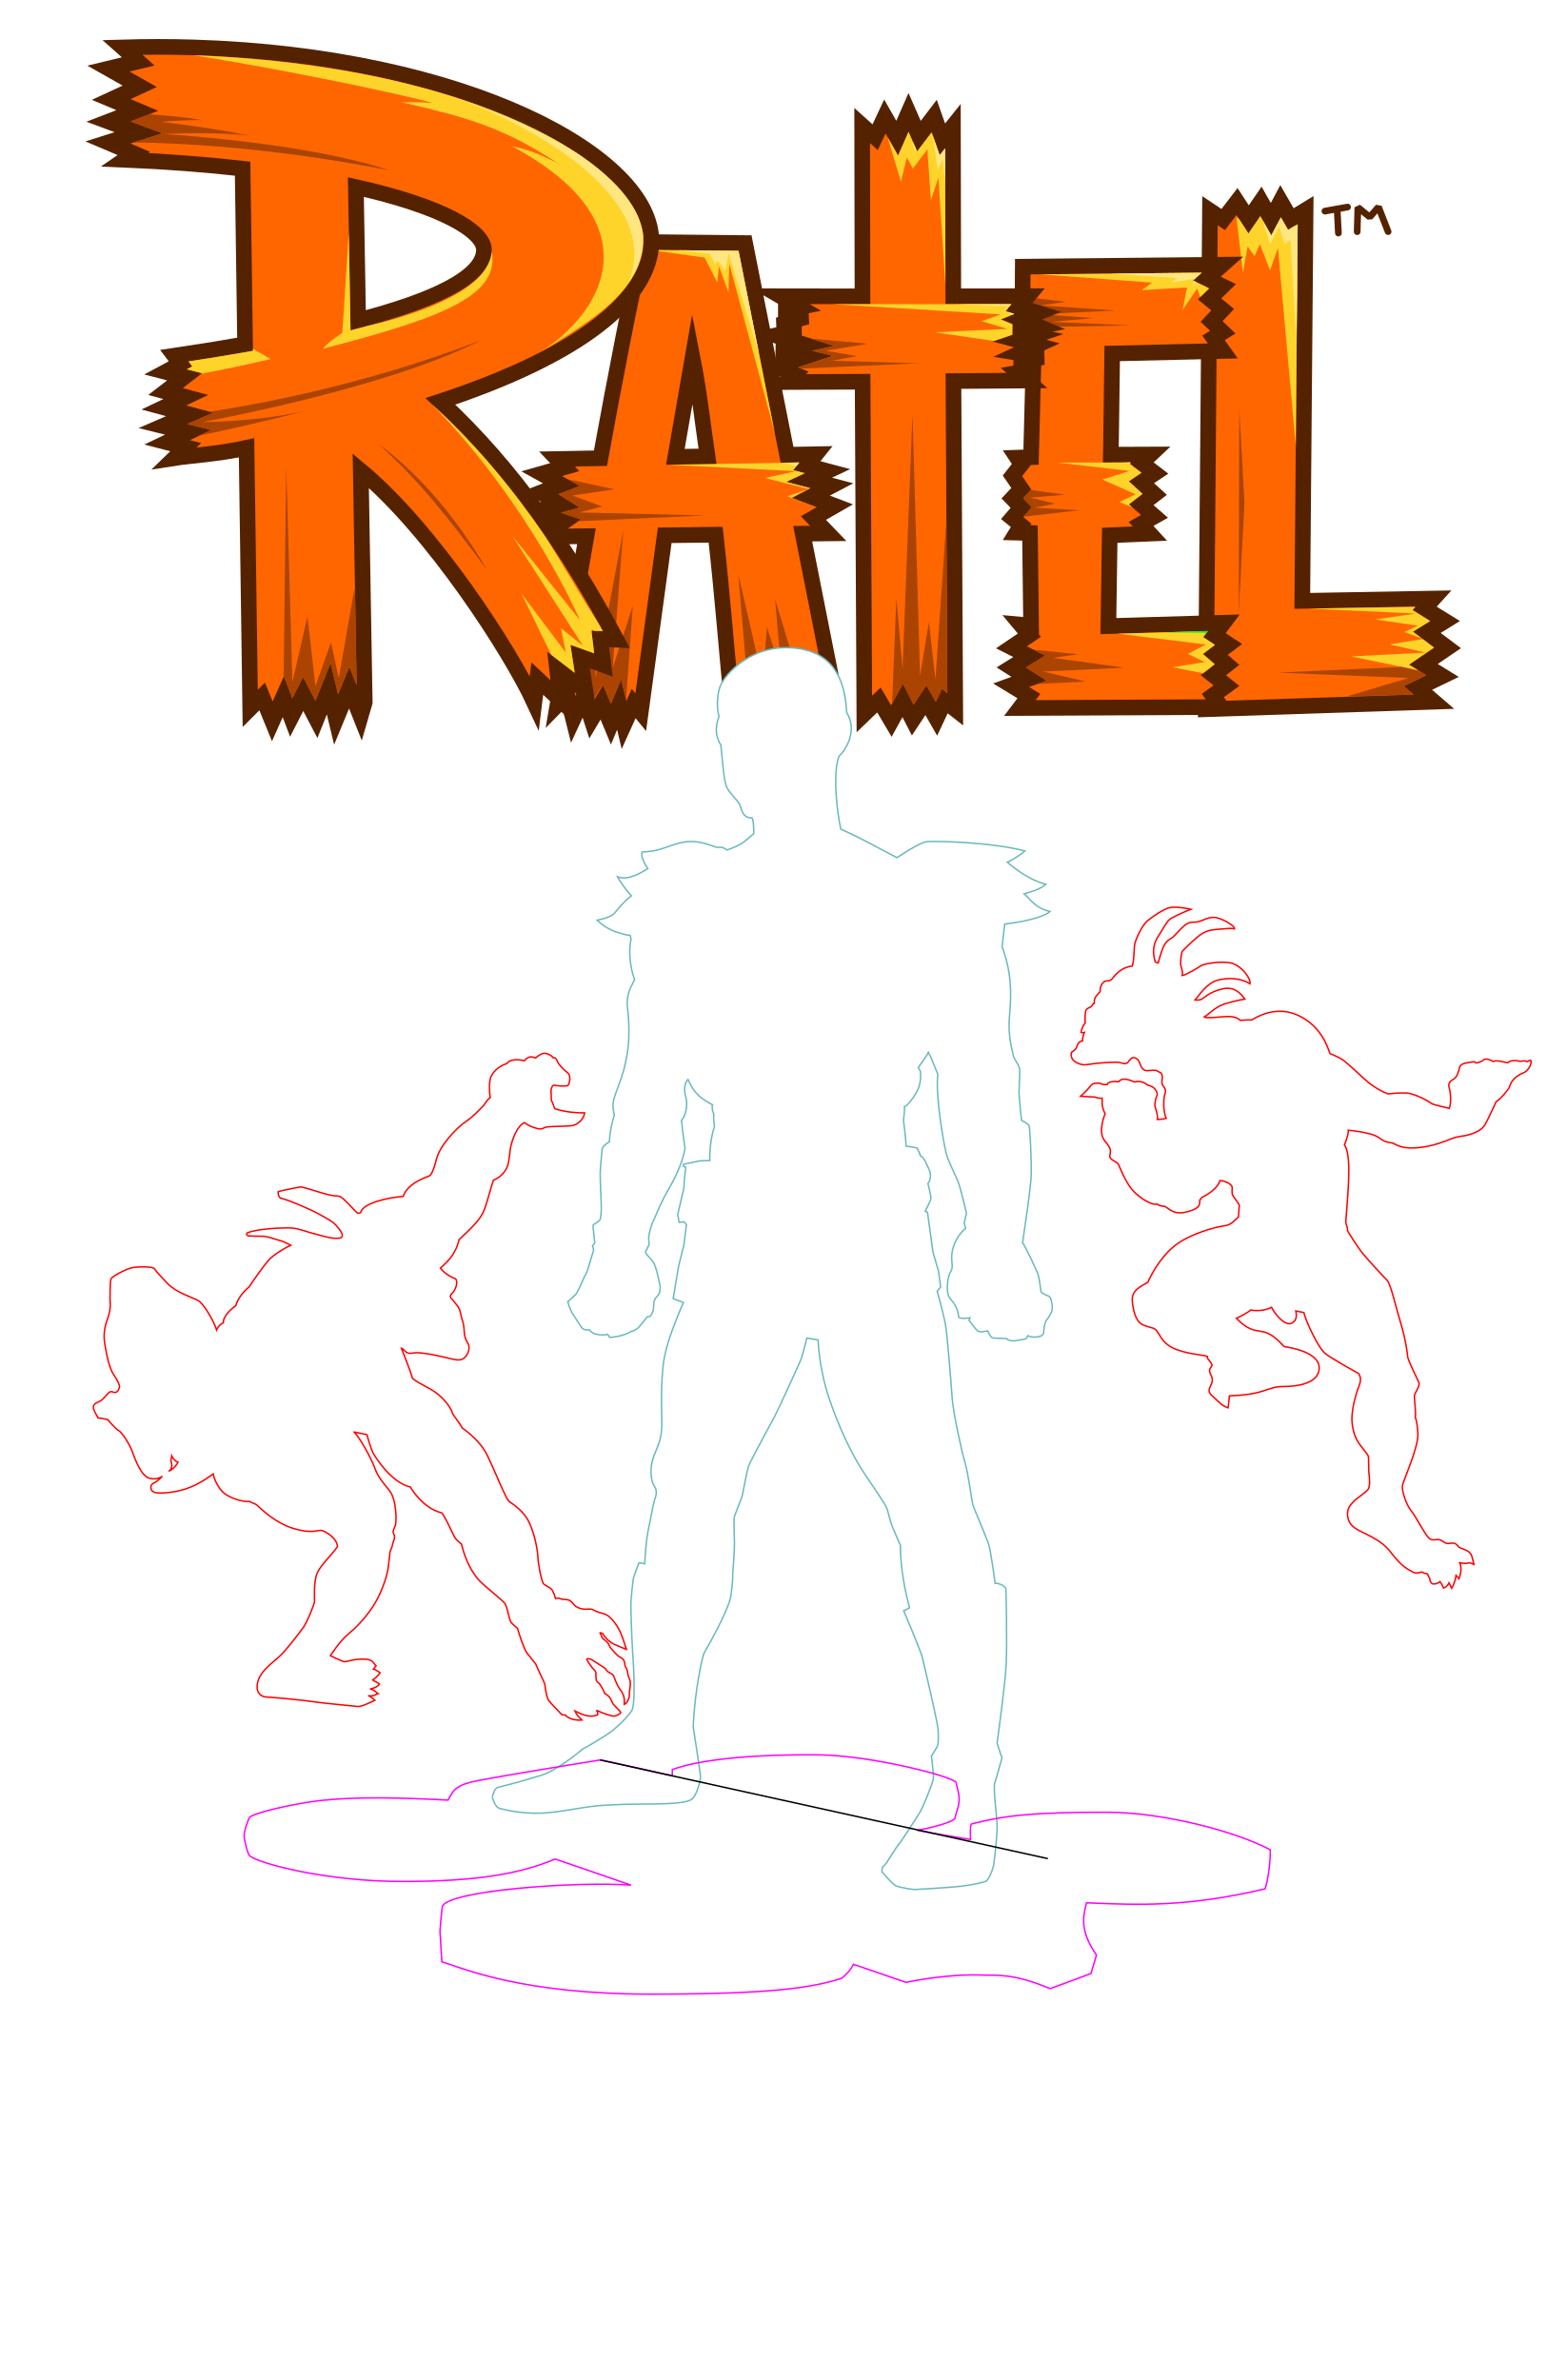
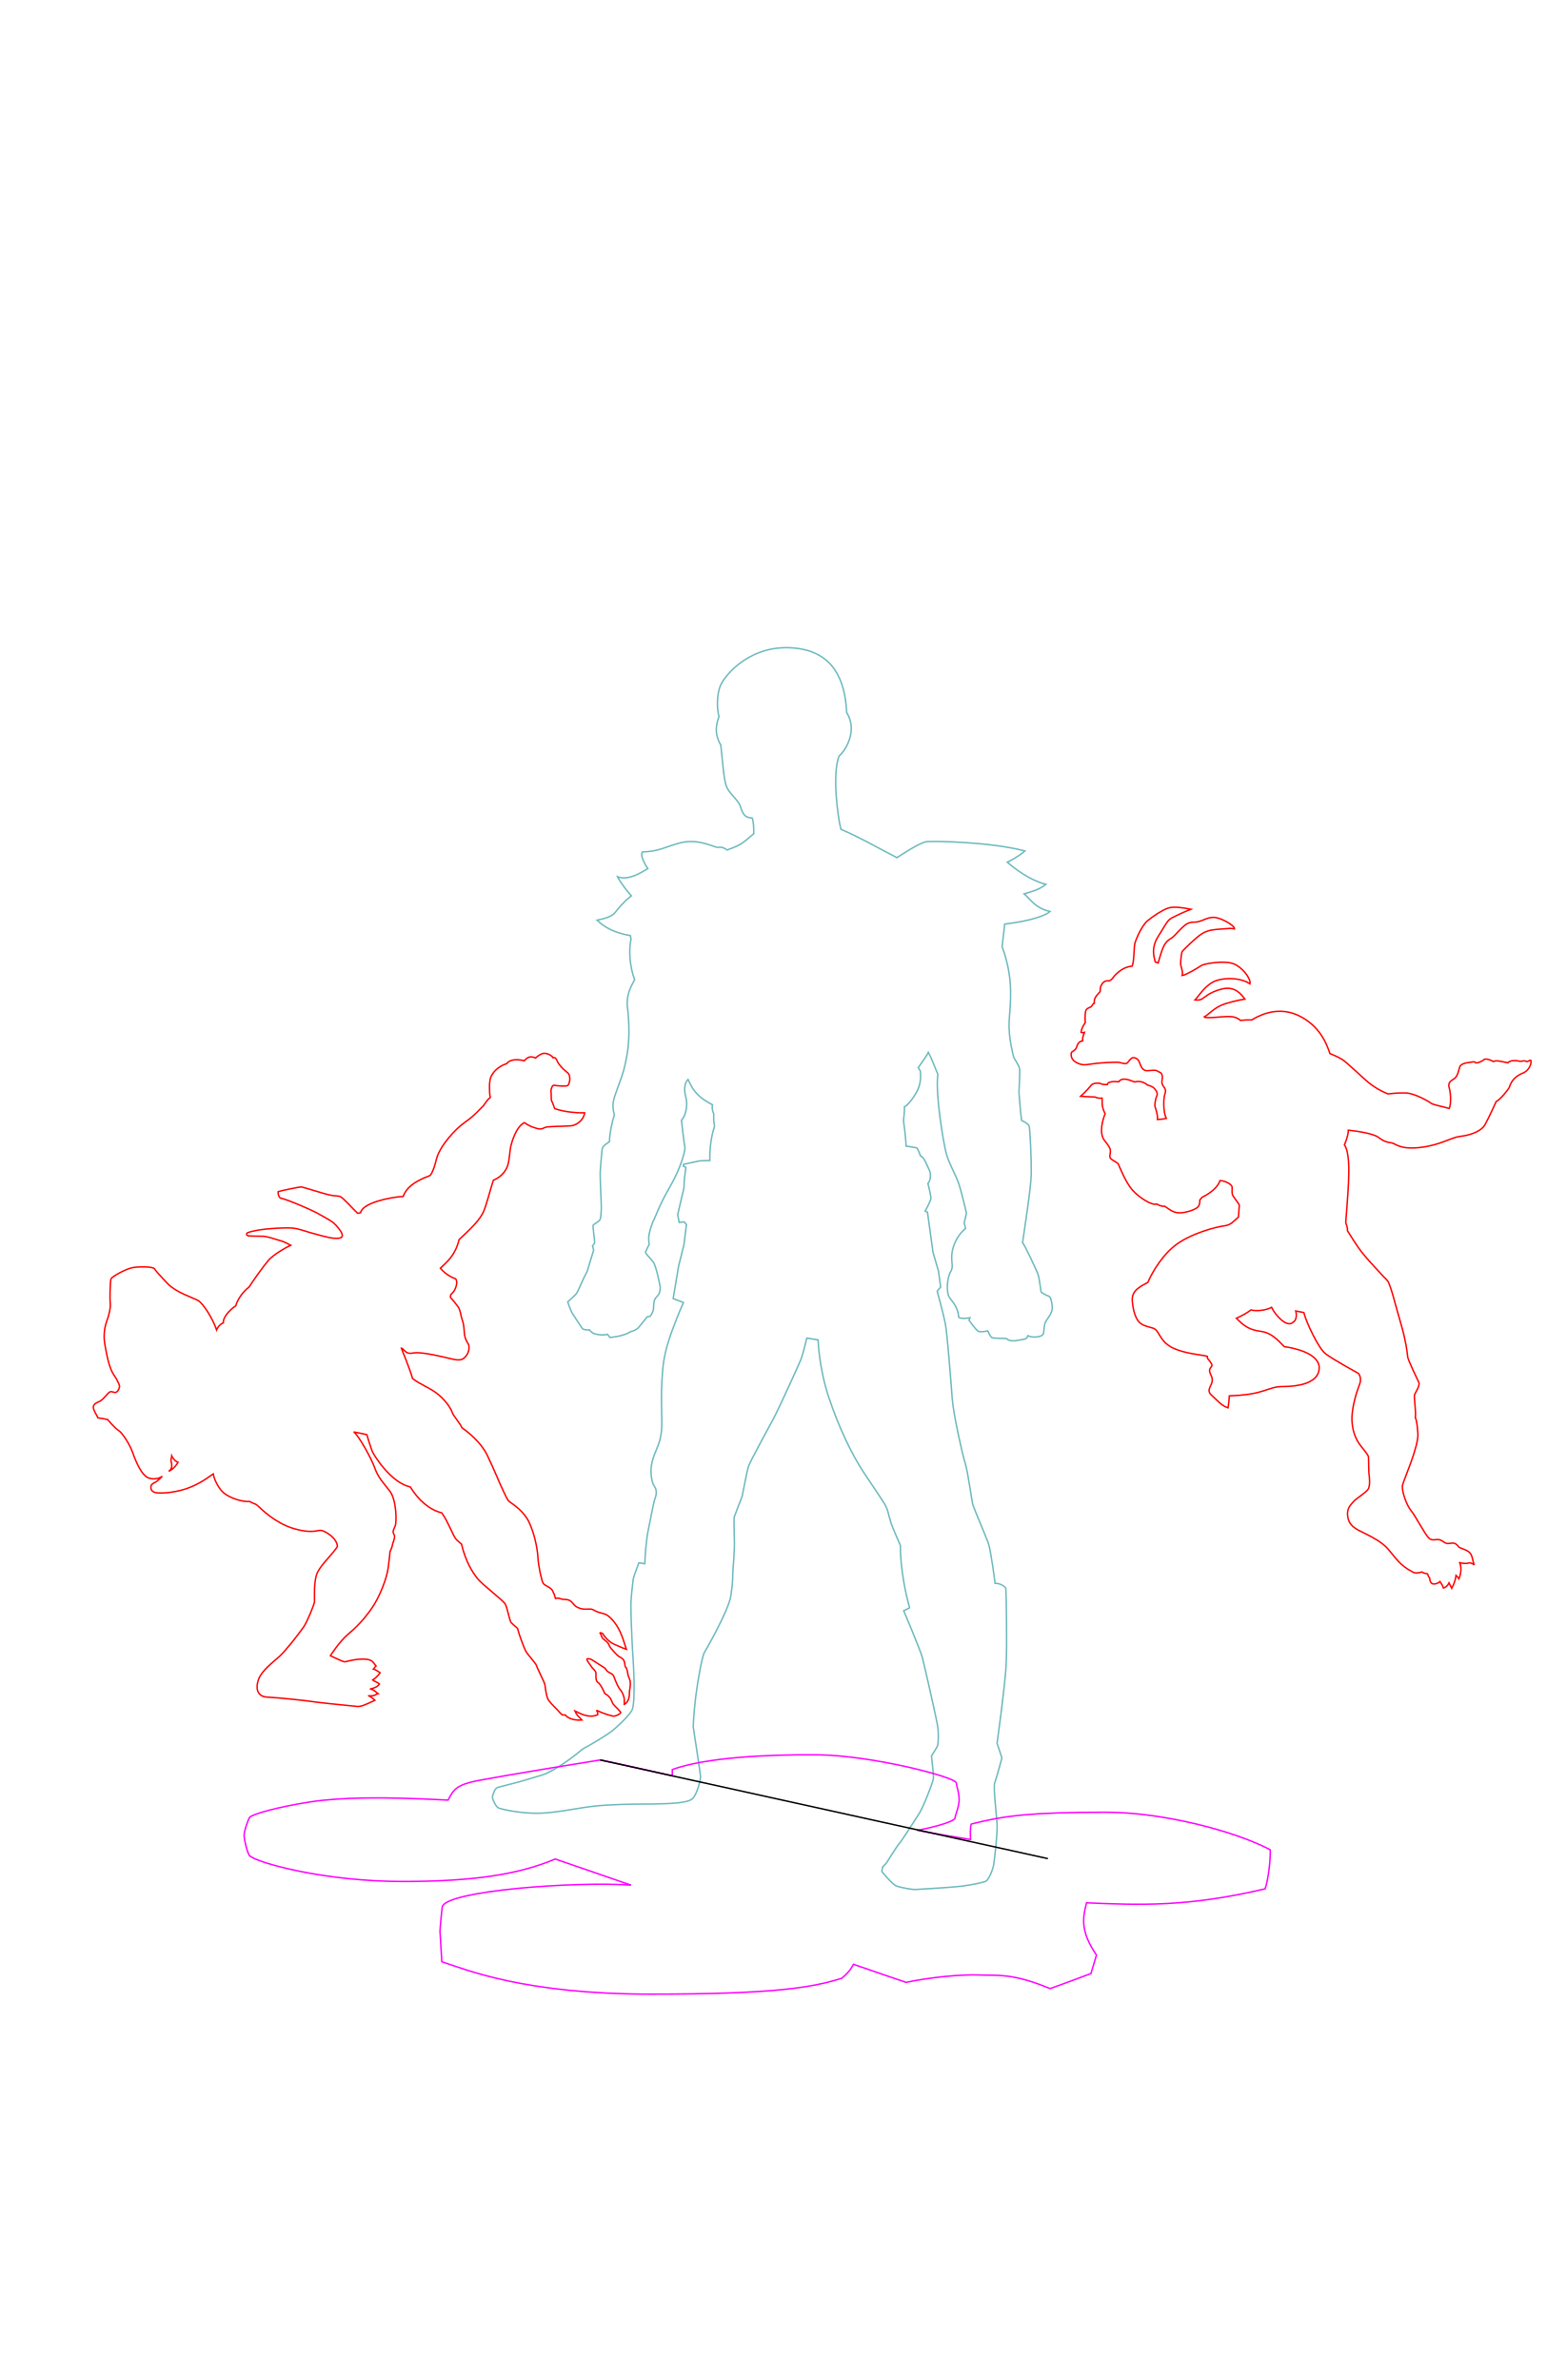
<svg xmlns="http://www.w3.org/2000/svg" width="1049.6" height="1615.36">
-   <defs>
-     <clipPath id="a" clipPathUnits="userSpaceOnUse">
-       <path d="M343.122 357.578c-1.465-6.023-3.906-24.743-.814-32.72 1.791-1.302 8.954-10.58 3.419-19.533-.57-10.337-3.281-26.098-21.813-28.65-20.66-2.845-32.72 11.883-34.673 16.604-1.953 4.72-1.465 11.394-.65 13.836-1.954 5.21-1.466 8.953.813 12.86.814 7.162 1.302 16.604 2.93 19.371 1.628 2.767 4.558 5.21 5.535 7.325.977 2.116 1.14 5.86 5.534 5.86.795 1.79.738 5.589.738 6.912l-305.466-2.516-5.86-362.029 636.153 3.907 10.418 336.634Z" style="fill:none;stroke:#f60;stroke-width:.659px;stroke-linecap:butt;stroke-linejoin:miter;stroke-opacity:1" />
-     </clipPath>
-   </defs>
-   <g clip-path="url(#a)" transform="translate(50.392 20.572) scale(1.51642)">
-     <path d="m559.794 80.928 10.118-1.816m-4.646 1.13.547 10.502m8.407-.606.302-10.898 5.333 4.343 3.9-4.505 4.308 11.026" style="fill:none;stroke:#520;stroke-width:3;stroke-linecap:round;stroke-linejoin:bevel;stroke-miterlimit:4;stroke-dasharray:none;stroke-opacity:1" />
-     <path d="m508.33 80.736 5.937 3.958 6.168-8.05 5.194 7.977 5.515-8.047 4.524 7.981 4.266-8.038 4.598 7.981 6.6-4.04-1.48 174.924 58.721-1.04-3.981 4.39 9.163 5.666-8.181 5.051 9.283 6.962-10.815 7.361 8.574 5.27-11.017 5.32 7.142 6.136-102.058 3.373z" style="fill:#f60;fill-opacity:1;stroke:#520;stroke-width:7;stroke-linecap:butt;stroke-linejoin:miter;stroke-miterlimit:4;stroke-dasharray:none;stroke-opacity:1" />
-     <path d="m530.863 83.175-5.31 7.746-4.167-6.402-1.188-.73 2.891 24.77 2.113-11.775 3.069 4.295 2.394-5.35 4.553 11.747 3.535-10.002 7.986 88.556.838-99.047-1.607.74-2.676 1.637-3.234-5.613-4.291 8.084zm69.441 174.858-19.32.296-28.422.504 47.896 2.227-18.265 2.636 19.177 2.782-6.1 2.853 7.905 2.846-4.01-3.008 7.73-4.773-7.921-4.899zm3.262 14.435-14.86 2.367 16.147 3.672-33.3 1.728 29.892 6.172-4.043-2.484 11.238-7.65z" style="fill:#ffd42a;fill-opacity:1;stroke:none;stroke-width:1px;stroke-linecap:butt;stroke-linejoin:miter;stroke-opacity:1" />
-     <path d="m594.081 284.948-55.377 2.535 58.405 2.405-27.414 8.232 18.064-.437 11.686-.387-4.38-3.762 10.067-4.86-3.213-1.976zm-72.647-115.75-.222 91.74 2.551-49.652z" style="fill:#a40;fill-opacity:1;stroke:none;stroke-width:1px;stroke-linecap:butt;stroke-linejoin:miter;stroke-opacity:1" />
-     <path d="m540.06 83.747-4.291 8.084-3.79-6.686 3.169 10.657 4.191-7.946 2.37 7.723 2.683-1.879 2.666 45.303.226-17.424.293-34.596-1.607.74-2.676 1.637z" style="fill:#ffe680;fill-opacity:1;stroke:none;stroke-width:1px;stroke-linecap:butt;stroke-linejoin:miter;stroke-opacity:1" />
-     <path d="m514.1 143.513-4.19-5.852 4.15-2.557-5.02-4.779 4.971-5.279-5.863-4.83 5.812-5.654-7.016-3.44 6.97-6.206-89.373.871-.03 4.611-.028 4.188-.029 4.406-.04 6.297-.03 4.603-.029 4.196-.025 3.795-.04 6.061 5.161-.047-1.206 47.178-6.265.202 1.98 2.993-4.033 5.138 3.96 5.78-4.027 4.3 3.973 4.08-4.03 4.727 3.977 3.25-2.02 3.278 6.002.162.507 41.435-4.718-.422 3.96 4.73-8.043 5.438 7.966 4-8.04 5.021 7.957 5.035-8.023 2.922 7.96 4.85-4.045 5.33 90.2-.428-3.859-5.14 6.126-4.444-5.872-4.665 6.134-4.766-5.246-4.55 5.916-4.45-6.306-4.16 4.156-5.548-51.638 1.5.61-40.665 17.97-.752-3.959-4.314 6.03-3.396-5.95-5.198 6.043-4.654-5.948-5.415 6.037-4.037-5.956-4.565 4.035-3.807-17.805.078.608-45.295z" style="fill:#f60;fill-opacity:1;stroke:#520;stroke-width:7;stroke-linecap:butt;stroke-linejoin:miter;stroke-miterlimit:4;stroke-dasharray:none;stroke-opacity:1" />
-     <path d="m429.637 119.823-1.697 1.404-.023 3.375 1.716 1.06-1.734 1.765-.016 2.488-.004.562 1.618 2.387 43.61-.773-35.784-1.614 18.887-1.636-24.043-1.797 34.021-1.633-33.603-2.26 11.164-1.633z" style="fill:#a40;fill-opacity:1;stroke:none;stroke-width:1px;stroke-linecap:butt;stroke-linejoin:miter;stroke-opacity:1" />
-     <path d="m504.603 108.52-4.317.03-68.012.662 50.164 3.724-4.629 3.362 20.27-1.182-2.024 10.063 6.547-9.588 1.393 3.783 3.965-3.856-7.233-3.546zm.425 13.66.17.461.094-.244zm-32.11 71.23-12.505.054v-.03l-20.02.1 31.973 3.686-12.197 3.855 14.867 6.582-7.252 3.498 5.68 2.268-1.424-1.244 6.113-4.71-6.166-5.613 5.693-3.808-5.342-4.094zm34.422 75.472-40.425 1.175 39.56 4.844-8.012 4.22 7.547 3.663-14.375 2.314 13.641 2.66 5.184-4.027-5.3-4.595 5.41-4.069-5.263-3.472z" style="fill:#ffd42a;fill-opacity:1;stroke:none;stroke-width:1px;stroke-linecap:butt;stroke-linejoin:miter;stroke-opacity:1" />
-     <path d="m429.337 277.204 5.236 2.63-8.604 5.372 9.272 5.867-4.07 1.482 21.501-1.066-19.058-4.492 36.328-1.7-31.988-4.435 11.304-1.562zm-1.194-71.44-3.443 3.676 3.865 3.971-3.658 4.29 24.896-2.894-20.02-1.146 9.19-1.809-11.13-2.668 15.665-1.334z" style="fill:#a40;fill-opacity:1;stroke:none;stroke-width:1px;stroke-linecap:butt;stroke-linejoin:miter;stroke-opacity:1" />
-     <path d="m504.606 108.518-2.67.016-37.97.37 29.788 2-3.08 2.05 10.516-1.697-.037.336zm-3.514 3.633-.297 2.707 1.434-2.15zm4.168 2.043.332.502.108-.285zm-32.357 79.23-4.252.067 3.76.52-.073-.057z" style="fill:#ffe680;fill-opacity:1;stroke:none;stroke-width:1px;stroke-linecap:butt;stroke-linejoin:miter;stroke-opacity:1" />
-     <path d="m507.34 268.882-19.966.58 19.373.213z" style="opacity:1;vector-effect:none;fill:#0f0;fill-opacity:1;stroke:none;stroke-width:7;stroke-linecap:butt;stroke-linejoin:miter;stroke-miterlimit:4;stroke-dasharray:none;stroke-dashoffset:0;stroke-opacity:1" />
-     <path d="m393.286 42.907-4.73 5.905-3.659-10.415-6.836 8.971-4.663-10.616-5.066 11.537-5.522-9.706-4.333 9.267-5.815-5.224.134 76.46-36.644-.056 8.374 4.871-8.83 1.767 12.252 2.514-12.888 3.803 9.808 2.028-10.943 2.555 12.633 4.038-11.88 2.542 12.247 3.042-12.883 4.231 8.312 3.514-3.773 3.488 34.282-.135.775 148.71 6.52-6.259 5.578 9.42 5.07-9.223 4.49 8.768 5.881-8.863 4.744 8.294 3.714-7.898 4.678 3.667-.8-146.912 32.887-.24-3.955-3.487 8.858-1.548-10.134-2.63 12.4-2.816-10.415-1.739 7.675-3.55-7.774-2.092 6.596-2.223-9.062-1.975 10.894-2.14-7.538-3.128 7.316-2.95-8.424-2.56 4.058-4.898-33.458.032z" style="fill:#f60;fill-opacity:1;stroke:#520;stroke-width:7;stroke-linecap:butt;stroke-linejoin:miter;stroke-miterlimit:4;stroke-dasharray:none;stroke-opacity:1" />
-     <path d="m373.398 45.457-4.664 10.618-4.677-8.218 5.947 19.853 2.674-10.758 2.685 4.942 6.463-8.584 1.606 22.713 3.355-10.047 3.078 47.514.06-1.749-.12-58.89-2.459 3.072-3.598-10.242-6.504 8.533zm-34.154 77.11 75.363 4.59-8.45 3.026 11.52 3.455-32.597 1.52 26.527 3.896 8.256-2.78.05-4.734-5.212-2.162 6.05-2.44-3.966-1.204 2.608-3.149-63.09-.017v.023z" style="fill:#ffd42a;fill-opacity:1;stroke:none;stroke-width:1px;stroke-linecap:butt;stroke-linejoin:miter;stroke-opacity:1" />
-     <path d="m375.174 171.454-4.428 114.371-2.775-31.636-1.916 47.123 4.861-8.84 4.77 9.314 5.712-8.609 4.22 7.38 2.72-5.784 2.435 1.908-.42-77.063-4.908 70.963-2.902-25.718-3.97 24.09zm-45.225-33.439 10.203 3.262-9.933 2.125 9.343 2.322-15.556 5.11 1.373.58 52.617-2.376-38.894-1.129 11.25-2.117-14.102-2.367 18.937-3.13z" style="fill:#a40;fill-opacity:1;stroke:none;stroke-width:1px;stroke-linecap:butt;stroke-linejoin:miter;stroke-opacity:1" />
-     <path d="m384.322 47.316 2.135 14.96 2.281-4.536 1.098 10.933-.03-15.822-2.46 3.072zm-8.963 2.605.78 4.711.836-1.03zm44.032 72.668-24.3.008 23.417 1.06zm-1.26 1.52-2.176.89.945.596zm-.7 1.82 2.27 1.434 1.05-.424z" style="fill:#ffe680;fill-opacity:1;stroke:none;stroke-width:1px;stroke-linecap:butt;stroke-linejoin:miter;stroke-opacity:1" />
-     <path d="m300.257 95.225-45.44-.44c-5.408 22.641-12.592 59.962-19.299 96.74l-19.433.36 3.452 3.635-10.32 2.928 8.827 4.908-9.213 3.537 8.787 5.447-11.795 3.222 13.303 4.46-9.454 6.63 19.59-.228a8638.848 8638.848 0 0 0-12.98 75.424l4.313-4.416 2.743 10.962 4.782-10.335 3.377 10.452 4.63-7.76 4.09 9.804 3.668-8.814 2.174 9.152 4.328-9.563 3.171 3.87 10.733-79.179 22.788-.264c3.17 28.358 5.045 53.826 7.42 77.524l3.601-5.63 4.508 9.491 2.435-11.922 6.012 9.754 2.14-11.457 6.287 10.616 2.314-11.812 6.07 9.126.958-10.688 6.14 8.424.34-9.792 4.01 2.93-13.28-67.016 11.42-.13-6.615-6.874 9.537-5.472-10.712-4.072 9.403-4.914-10.157-2.662 8.221-3.865-9.24-2.467 4.106-5.106-12.96.24zm-23.505 51.305c3.04 15.514 4.65 30.165 6.685 44.174l-14.387.203z" style="fill:#f60;fill-opacity:1;stroke:#520;stroke-width:7;stroke-linecap:butt;stroke-linejoin:miter;stroke-miterlimit:10;stroke-dasharray:none;stroke-opacity:1" />
-     <path d="m245.755 223.892-12.426 65.775-.383-40.035-9.453 43.857 4.191-2.822 1.018-2.197 3.601 11.148 4.272-6.855.097.236.008-.01 3.534 8.465 4.583-11.015 2.196 9.244 3-42.1-8.998 27.922z" style="fill:#a40;fill-opacity:1;stroke:none;stroke-width:1px;stroke-linecap:butt;stroke-linejoin:miter;stroke-opacity:1" />
-     <path d="m257.644 98.312 24.517 3.431 5.665 11.147.757-7.293 4.233 11.766.373-12.905 20.29 75.487-4.687-23.64-11.482-57.589-9.81-.113zm66.9 95.111-37.078.664.008.06-15.664.221-5.67.102 56.877 2.836-13.889 3.064 19.542 4.938-9.522 3.29 12.961 4.94.021-.013-.054-.106-10.934-4.158 8.281-4.328-10.736-2.813 8.283-3.894-5.175-1.383z" style="fill:#ffd42a;fill-opacity:1;stroke:none;stroke-width:1px;stroke-linecap:butt;stroke-linejoin:miter;stroke-opacity:1" />
-     <path d="m297.193 243.384 4.367 51.4 1.822-8.927 5.895 9.564 2.183-11.697 6.352 10.723 2.185-11.15 4.352 6.544-10.664-35.2 2.88 32.931-6.53-20.442-1.909 23.512zm-76.233-42.412 5.334 2.967-9.627 3.693 9.623 5.967-8.435 2.305 8.957 3.002-1.166.818 56.482-2.574-56.017-1.366 10.187-2.677-13.308-4.88 18.755-2.786z" style="fill:#a40;fill-opacity:1;stroke:none;stroke-width:1px;stroke-linecap:butt;stroke-linejoin:miter;stroke-opacity:1" />
-     <path d="m306.471 144.654-9.162-45.937-26.98-.305 14.21 1.646 2.138 4.603 1.473-1.463 3.23 4.432 1.52-7.8zm18.028 48.823-6.355.214 5.045 1.42z" style="fill:#ffe680;fill-opacity:1;stroke:none;stroke-width:1px;stroke-linecap:butt;stroke-linejoin:miter;stroke-opacity:1" />
-     <path d="M53.298 7.653a534.953 534.953 0 0 0-31.723-.007l7.048 6.28-13.31 3.212 14 7.92-12.77 5.908 11.697 4.91-12.91 4.974 13.442 4.995L15.09 50.2l11.564 4.905-4.1 2.814c19.301.816 36.9 2.202 52.803 4l1.11 78.607a1157.993 1157.993 0 0 1-31.674 5.127l2.765 3.633-6.698 3.601 8.523 2.208-8.534 6.573 9.073 2.448-9.813 4.69 11.57 3.123-12 5.198 11.316 2.801-9.43 4.487 8.328 2.148-5.03 4.881c6.22-.982 19.72-1.797 32.257-4.56l1.648 116.626 5.345-5.354 4.533 11.13 4.935-11.034 3.513 9.304 5.365-10.49 5.947 11.347 5.48-13.74 3.312 13.79 5.89-14.237 5.09 12.871 1.845-6.357-1.785-103.658c32.236 26.81 67.093 80.974 77.68 103.868l1.33-10.8 10.487 9.81-1.623-14.009 12.682 9.715-2.359-15.354 10.415 3.735-1.399-11.644 7.23.344c-21.323-39.876-45.893-76.299-78.789-106.666 63.867-21.063 93.754-46.556 94.433-70.98C259.397 56.542 175.023 11.318 53.3 7.652Zm72.75 62.49c37.983 8.495 57.427 19.566 57.32 28.238-.155 12.437-23.635 22.888-56.29 31.416z" style="fill:#f60;stroke:#520;stroke-width:7;stroke-linecap:butt;stroke-linejoin:miter;stroke-miterlimit:4;stroke-dasharray:none;stroke-opacity:1" />
-     <path d="M53.326 11.154c30.521 4.692 85.387 15.538 107.128 21.34-4.025-.342-9.305-.4-13.712-.242 28.956 6.716 44.907 10.932 70.04 27.47-7.24-3.803-14.055-6.523-20.792-7.824 25.457 13.67 37.083 28.2 40.136 41.848 4.734 21.158-11.137 40.171-28.01 50.566l.108-.054h.002c25.667-15.775 45.817-27.983 46.455-50.93.02-.714-.017-1.446-.086-2.188-.915-6.604-4.602-13.646-11.125-20.78-.22-.24-.434-.48-.662-.72l-.023-.025-.057-.057c-6.108-6.41-14.57-13.004-25.426-19.353l-.01-.008-.017-.008a172.24 172.24 0 0 0-2.465-1.41l-.752-.418a181.059 181.059 0 0 0-7.16-3.777 213.274 213.274 0 0 0-6.496-3.11c-8.813-4.04-18.578-7.824-29.195-11.26l-.69-.224c-.747-.24-1.506-.474-2.262-.71-29.835-9.276-67.534-16.12-113.308-18.067-.54-.018-1.078-.042-1.62-.059z" style="fill:#ffd42a;stroke:none;stroke-width:1px;stroke-linecap:butt;stroke-linejoin:miter;stroke-opacity:1" />
-     <path d="m122.9 90.58-2.92 44.82s-7.11 4.688-8.572 7.09c53.851-13.925 79.166-23.838 75.425-43.59-.126 2.603-1.01 5.062-2.44 7.33-8.589 14.58-39.569 23.017-53.39 26.135-1.015.273-2.01.55-3.04.818l-4.307 1.125zm36.982 76.56c44.582 45.594 66.436 96.83 66.436 96.83l-30.352-37.83 31.774 49.385-9.897-7.95 2.14 10.874-19.855-26.37 13.438 27.513 10.447 8.002-1.93-12.56 10.618 3.806-1.22-10.13.368.018-.07-.418s.294.213.771.452l4.041.193c-.577-1.056-1.167-2.1-1.75-3.15-9.314-14.51-16.24-26.94-23.976-39.165-14.353-21.052-30.46-40.554-49.346-57.988z" style="fill:#ffd42a;fill-opacity:1;stroke:none;stroke-width:1px;stroke-linecap:butt;stroke-linejoin:miter;stroke-opacity:1" />
-     <path d="M170.363 30.03c38.69 13.985 93.265 46.558 77.593 83.11 6.69-9.434 8.63-19.68 4.135-30.269-2.215-4.802-5.77-9.745-10.713-14.717-4.018-4.042-8.923-8.07-14.646-12.002-13.287-8.823-31.76-17.615-56.37-26.123z" style="fill:#ffe680;stroke:none;stroke-width:1px;stroke-linecap:butt;stroke-linejoin:miter;stroke-opacity:1" />
-     <path d="m94.89 195.473-1.195 93.95.158-.355 3.725 9.86 4.843-9.473 5.553 10.594 6.744-16.907 3.367 14.022 5.075-12.27 3.23 8.17-.645-37.406-.285-6.04-7.04 40.267-3.507-15.89-6.959 19.546-3.574-31.188-6.738 29.42z" style="fill:#a40;stroke:none;stroke-width:1px;stroke-linecap:butt;stroke-linejoin:miter;stroke-opacity:1" />
-     <path d="M181.636 138.867C130.023 158.89 80.182 167.744 60.55 170.7l1.713.461-11.684 5.06 10.758 2.663-5.295 2.52c12.516-2.655 30.681-6.663 46.912-10.995-20.986 4.838-45.603 4.967-45.603 4.967s82.68-15.086 124.285-36.508z" style="fill:#a40;fill-opacity:1;stroke:none;stroke-width:1px;stroke-linecap:butt;stroke-linejoin:miter;stroke-opacity:1" />
-     <path d="m79.997 142.566.012.89-2.933.516c-8.583 1.514-17.29 2.877-25.965 4.204l1.715 2.252-2.44 1.312 6.803 1.762-.29.222c16.634-3.144 31.042-6.566 31.042-6.566z" style="fill:#ffd42a;fill-opacity:1;stroke:none;stroke-width:1px;stroke-linecap:butt;stroke-linejoin:miter;stroke-opacity:1" />
-     <path d="m33.537 37.586-8.317 3.205 14.29 5.31-12.774 4.067c19.45.26 61.74 2.152 114.273 12.504-37.594-12.582-101.045-16.26-101.045-16.26s23.908-1.205 38.918.82c-18.592-3.9-39.709-6.19-39.709-6.19s6.038-.9 17.963-.847c-6.732-1.293-16.463-2.116-23.6-2.61zm102.81 147.725c18.376 16.726 30.013 31.412 48.47 56.325-15.177-26.212-33.18-45.244-48.47-56.325z" style="fill:#a40;fill-opacity:1;stroke:none;stroke-width:1px;stroke-linecap:butt;stroke-linejoin:miter;stroke-opacity:1" />
-   </g>
  <path d="M680.152 642.59c.332-2.768 1.33-11.74 1.772-15.394 17.721-2.105 28.021-5.87 30.79-8.528-10.632-2.548-12.847-8.086-17.61-11.962 8.75-2.548 11.519-3.877 14.73-6.535-10.964-2.658-21.375-10.854-26.138-14.952.997-.443 7.532-3.765 11.962-7.642-23.259-6.202-61.913-6.867-66.786-6.313-4.873.554-20.047 10.854-20.047 10.854s-13.623-7.088-16.392-8.639c-2.769-1.55-15.284-7.974-21.725-10.67-2.222-9.133-5.924-37.52-1.234-49.616 2.715-1.975 13.576-16.045 5.183-29.622-.864-15.674-4.975-39.575-33.077-43.445-31.328-4.314-49.616 18.02-52.578 25.179-2.962 7.158-2.222 17.279-.988 20.982-2.962 7.899-2.221 13.576 1.235 19.5 1.234 10.862 1.974 25.179 4.443 29.375 2.468 4.196 6.912 7.9 8.393 11.108 1.48 3.21 1.728 8.887 8.392 8.887 1.206 2.713 1.119 8.806 1.119 10.647-5.774 4.685-7.103 7.343-18.178 11.109-1.551-.997-2.326-2.216-6.757-1.773-8.638-2.99-15.838-5.537-25.695-2.88-9.857 2.659-13.623 5.65-25.03 5.982-1.219 2.104.553 6.534 3.765 11.297-4.32 2.547-13.07 8.417-20.6 5.538 2.214 4.319 7.199 10.521 9.414 12.958-5.427 4.098-9.193 9.082-10.744 10.965-1.55 1.883-3.544 3.765-12.515 5.538 4.873 4.762 11.186 8.417 22.594 10.521.222 1.108.443 2.326.443 2.326-1.626 7.01-1 18.6 2.446 27.529-2.506 4.699-5.952 10.65-4.855 19.109 1.096 8.458 1.566 20.989-.157 31.013-1.723 10.025-2.663 13-6.265 22.712-3.603 9.711-4.23 11.747-2.506 18.953-1.621 5.174-3.283 12.705-3.283 18.243-2.215 1.44-4.873 2.769-5.094 5.87-.222 3.101-1.108 11.297-1.219 15.395-.11 4.098.886 22.151.776 24.034-.111 1.883-.222 6.535-.997 7.753-.776 1.218-4.098 2.88-4.541 3.434-.443.553 1.218 11.297.997 12.183l-1.441 2.055.783 2.74-4.386 14.411s-3.132 6.109-3.602 7.44c-.47 1.331-2.976 6.657-3.681 7.675-.705 1.018-5.952 5.717-5.952 5.717s2.115 6.344 3.29 7.988c1.174 1.645 6.186 9.712 6.891 10.26.705.548 3.211 1.018 4.542.705 0 0 1.396 2.201 4.165 2.866 2.769.664 6.036.83 8.085.166.83.942 1.606 2.104 1.606 2.104s8.86-.443 14.453-4.042c1.883-.222 4.265-1.828 4.874-2.492.609-.665 5.555-6.625 6.109-7.51l1.903-.255s2.271-2.741 2.35-5.717c.078-2.976.078-5.483 2.114-7.519 2.036-2.036 2.271-3.21 2.428-6.657 0 0-2.82-15.506-5.17-17.542-1.957-2.507-5.168-5.248-4.777-6.344.392-1.097 2.428-5.012 2.428-5.012s-.404-3.08-.313-4.621c.109-1.83.523-3.64 1.018-5.404.679-2.418 1.723-5.56 2.663-7.048 5.03-12.318 8.13-17.413 10.124-20.957 1.994-3.544 9.082-15.949 10.854-27.246-.886-5.094-2.215-17.056-2.436-19.05 3.322-3.322 4.208-11.075 3.1-15.062-1.107-3.988-1.771-9.304 1.33-12.627 2.99 6.203 3.876 7.532 6.978 10.633 3.1 3.101 7.642 5.538 9.635 6.535-.443 1.44-.11 4.43.886 6.202-.221 4.984.222 6.534.554 8.417-2.326 6.756-3.433 15.395-3.212 23.259l-6.867.222-10.964 2.325-.222 1.219 1.772.886-.997 7.974-.332 6.092-4.209 17.942 1 5.35 3.29-.391 1.644 1.801-1.723 13.862-3.602 14.41-3.681 22.007 6.97 2.663s-3.21 7.048-7.44 18.404c-4.229 11.356-5.952 19.58-6.578 26.706a236.094 236.094 0 0 0-.784 28.585c.392 11.591.235 17.073-2.976 24.748-3.21 7.675-4.62 11.983-4.15 18.248.47 6.265 2.114 7.675 2.74 8.928.627 1.253 1.332 3.603 0 7.127-1.33 3.524-2.975 13.862-4.542 20.91-1.566 7.049-2.427 19.814-2.506 23.652l-4.022-.657s-3.655 9.858-3.765 10.744c-.111.886-1.662 12.847-1.662 17.831s.333 14.842.776 23.924c.443 9.082.775 13.401.775 13.401s1.994 29.904-.997 34.556c-2.99 4.652-10.3 11.297-13.512 13.844-3.212 2.548-14.288 9.082-15.617 9.858-1.329.775-4.208 2.104-5.316 3.212-1.108 1.107-17.056 13.955-26.803 16.835-9.746 2.88-12.294 3.654-14.952 4.43-2.658.775-13.844 3.544-14.841 3.876-.997.332-2.326 2.215-2.326 2.99 0 0-1.661 2.77-.886 4.874.775 2.104 2.326 5.427 3.987 6.091 1.661.665 17.61 4.874 34.224 3.102 16.613-1.772 23.812-4.21 39.096-5.095 15.285-.886 23.038-.554 32.23-.775 9.193-.222 22.705-.333 26.028-3.655 3.323-3.323 5.316-12.627 5.427-14.51.11-1.882-4.873-33.005-4.984-34.223 0 0 .346-9.469 1.756-20.746 1.41-11.278 4.386-27.254 5.795-29.604 1.41-2.35 16.447-28.507 18.013-38.531 1.567-10.025 1.253-14.88 1.253-14.88s1.567-18.64 1.097-23.965c0-4.23-.47-13.314 0-14.88.47-1.567 5.012-12.688 5.325-13.94.313-1.254 3.133-16.604 4.23-20.05 1.096-3.445 14.566-27.88 17.699-33.832 3.132-5.952 16.76-35.869 18.012-39.002 1.254-3.132 3.916-14.41 3.916-14.41l7.675 1.253s.47 18.796 7.362 39.315 15.507 38.375 23.652 50.749c8.144 12.374 14.096 20.519 15.506 23.965 1.41 3.446 1.88 8.145 4.386 13.94.553 1.6 4.983 11.568 4.983 11.568s-.664 17.278 6.202 42.309c-1.993 1.108-3.987 1.994-3.987 1.994s11.297 26.581 12.626 31.676c1.33 5.095 10.19 43.638 10.633 48.068.443 4.43.222 10.41-.222 11.74-.443 1.33-4.208 7.088-4.208 7.088s1.55 12.848 1.329 15.285c-.222 2.436-6.867 19.493-9.747 23.923s-12.183 19.05-13.512 20.379c-1.329 1.33-8.639 13.07-8.639 13.07l-2.658 2.879-.443 2.88s7.31 9.081 10.19 9.968c2.88.886 10.189 2.436 13.069 2.215 2.88-.222 23.701-1.33 30.79-2.215 7.088-.887 15.506-2.659 16.835-3.545 1.329-.886 4.43-6.867 5.095-11.518.664-4.652 2.658-21.265 2.215-27.69-.443-6.423-2.659-24.587-1.55-27.467 1.107-2.88 4.872-16.835 4.872-16.835l-3.322-9.968s5.537-39.429 6.202-53.606c.665-14.176 0-50.283-.222-51.39-.221-1.108-3.765-3.766-7.31-3.544 0 0-2.809-22.54-4.689-27.553-1.88-5.012-9.554-23.181-10.337-25.53-.783-2.35-3.29-22.243-5.326-28.665-2.036-6.422-7.988-33.362-8.771-43.857-.783-10.494-3.29-43.7-4.7-50.905-1.409-7.205-5.481-21.772-5.481-21.772l2.35-2.82-1.41-10.65-3.76-12.844-3.759-27.255-1.566-.783s3.916-7.205 3.916-8.771c0-1.566-1.723-8.772-2.037-10.025 1.567-1.566 2.506-5.952.784-9.398-1.723-3.445-3.29-8.301-5.796-9.24-1.566-4.23-2.506-5.483-2.506-5.483s-5.795-1.096-7.362-1.253c0-5.169-1.723-17.23-1.723-17.23s.94-7.518.627-9.398c1.723-.626 5.952-5.325 8.928-11.277 2.976-5.952 1.88-13 1.88-13l-1.41-2.35s6.422-8.928 6.892-10.338c2.036 3.603 4.855 11.434 6.422 14.88-1.88 13.157 3.759 46.363 5.638 53.569 1.88 7.205 6.892 15.35 8.772 21.302s5.012 19.422 5.012 19.422l-1.566 6.579.94 3.759s-5.953 4.385-8.459 13.157c-2.506 8.771.94 11.904-1.566 15.976-2.506 4.073-3.446 14.724-.627 18.17 2.82 3.446 5.64 7.205 5.952 12.844 1.41 1.723 7.675.47 7.675.47l-.626 1.722s4.699 6.736 6.422 7.519c1.723.783 6.265-.313 6.265-.313s1.723 3.915 2.82 4.542c1.096.626 8.144.47 9.867.626 1.567 1.88 5.326 1.88 8.459 1.097 3.132-.783 5.168 0 6.108-2.976 3.29 1.566 8.928.94 10.181-.783 1.253-1.723.157-6.266 2.35-9.555 2.193-3.29 4.542-5.795 3.916-10.494-.627-4.7-1.41-5.796-2.82-6.266-1.41-.47-4.542-2.036-4.699-2.819-.156-.783-1.096-8.615-1.88-11.278-.782-2.662-9.867-21.771-10.65-21.928 1.125-8.275 5.72-37.078 5.896-46.797.177-9.719-.883-30.747-1.413-32.337-.53-1.59-3.358-3.004-5.125-3.888-1.06-7.068-1.59-17.494-1.767-18.554-.177-1.06.883-14.49.353-16.787-.53-2.297-3.887-6.892-4.064-7.952-.177-1.06-3.534-12.546-3.004-23.679.53-11.132 3.727-28.094-4.763-50.89z" style="fill:none;stroke:#6bb9bd;stroke-width:1px;stroke-linecap:butt;stroke-linejoin:miter;stroke-opacity:1" />
  <path d="M615.006 1345.467s-22.24-7.497-35.736-12.245c-1.249 1.999-1.999 4.498-7.996 9.496-19.992 6.247-44.983 10.746-129.949 10.746-84.966 0-124.7-16.494-141.444-21.992l-1.25-20.741s.25-4.998 1.5-16.244c1.25-11.245 91.464-17.743 128.2-14.994l-51.48-17.743c-24.74 10.496-55.478 15.244-103.71 15.244-52.176 0-97.21-12.245-103.458-17.243-1.5-.75-3.999-10.996-3.999-13.995 0-2.998 2.5-10.246 3.749-12.245 1.25-1.999 18.493-6.997 40.984-10.496 22.49-3.498 52.479-2.749 62.725-2.499 10.246.25 15.494.5 30.987 1.25 3.749-7.497 6.248-10.496 20.242-13.245 13.995-2.749 79.22-13.495 82.968-13.994 7.497 1.25 44.982 9.996 48.98 10.745v-4.248c22.991-8.247 64.226-10.284 98.461-9.996 37.24.313 93.963 15.244 94.213 18.993.122 1.834 2.194 7.03 1.982 11.983-.222 5.17-2.732 10.098-2.732 11.757 0 3.249-22.99 8.247-25.74 8.497 9.746 1.999 36.236 6.247 36.236 6.247s-.5-8.746.5-10.496c22.49-5.747 40.734-7.996 91.713-7.996 38.735 0 87.716 12.995 111.206 25.49.25 8.496-1.749 21.74-3.498 26.49-52.98 12.494-85.466 10.995-121.202 9.495-3 11.196-3.749 19.992 6.747 35.486l-3.748 12.495s-20.492 7.747-27.74 10.246c-25.74-10.746-35.735-8.746-47.98-9.246-12.246-.5-33.237 1.5-49.73 4.998z" style="fill:none;stroke:#f0f;stroke-width:1px;stroke-linecap:butt;stroke-linejoin:miter;stroke-opacity:1" />
  <path d="M427.206 1147.858c.375-1.437.812-4.748.5-6.748-.313-1.999-1.312-2.936-1.562-4.81-.25-1.874-.688-4.311-1.687-4.936-.313-.625-.313-2.436-.812-3.873-.5-1.437-1.562-2.124-3.312-3.061-1.749-.938-5.123-5.124-5.81-5.873-.687-.75-1.062-2-1.749-3.186-.687-1.187-3.186-2.75-3.811-3.437-.625-.687-.75-2.686-2-3.81.376.124 1.438.187 2.062.562 2.25 3.936 6.31 6.747 7.685 7.247 1.374.5 5.56 2.561 8.434 3.499-.812-2.125-2.874-10.559-6.56-16.12-3.686-5.56-6.622-7.434-8.621-7.996-2-.562-4.936-1.187-7.06-2.562-2.124-1.374-4.81.062-8.56-.937-3.748-1-4.747-2.624-5.747-3.873-1-1.25-2.312-2.374-5.498-2.374-3.186 0-3.373-1.5-6.06-.625a19.61 19.61 0 0 0-1.89-5.006c-.707-2.298-5.3-3.711-6.361-5.125-1.06-1.413-3.358-11.486-3.711-18.024-.353-6.538-2.65-16.787-6.185-24.032-3.534-7.245-10.779-11.84-12.723-13.253-1.943-1.414-2.12-2.65-4.417-7.245-2.297-4.594-6.715-15.727-11.133-24.739-4.417-9.012-13.253-15.727-17.14-18.554-.707-2.297-6.008-8.305-6.538-10.25-.53-1.943-3.535-7.244-9.19-12.015-5.654-4.771-12.192-6.715-17.736-11.073-1.75-6.247-7.372-19.992-7.622-20.617 1.125 0 2.5 2.874 4.748 3.374 2.25.5 3.249-.375 6.373-.25 3.123.125 7.622.625 16.868 2.75 9.246 2.123 12.37 3.498 15.494 0 3.124-3.5 2.624-7.498 2-8.622-.626-1.125-2.5-3.5-2.75-7.997-.25-4.499-.625-6.373-1.5-8.747-.874-2.374-.999-6.247-2.748-8.621-1.75-2.374-3.624-4.749-4.498-5.498-.875-.75-1.125-2.25.5-3.624 2.226-1.884 4.373-7.872 2.249-9.87 0 0-5.748-1.75-10.246-7.123 4.623-4.498 9.996-8.497 12.745-19.492 10.995-9.996 13.994-14.12 16.118-17.993 2.124-3.874 5.623-18.243 7.122-22.241 5.873-2.374 8.872-6.998 9.871-10.496 1-3.499 1.375-9.996 1.875-12.245.5-2.25 3.498-13.745 9.371-16.369 3.249 2.624 8.247 3.999 9.746 4.248 2.999.375 2.749-1 6.123-1.374 3.373-.375 12.495-.375 15.993-.75 3.499-.375 8.247-3.748 8.997-8.746-4.249.125-13.12-.375-20.367-2.874-.75-1.75-.75-2.749-2.25-5.623-.124-3.623-.25-6.872-.25-6.872s.626-3.749 2.125-3.374c1.5.375 7.372.875 9.246.25 1.375-1.374 2.374-6.872-.125-8.746-2.499-1.875-5.872-5.373-6.747-7.373-.875-1.999-1.5-3.248-2.999-2.748-1.624-2.25-4.748-3.25-6.622-3-1.874.25-4.248 2.125-5.373 3.124-2.624-1.124-4.873-1.374-7.622 1.875-4.498-1.125-9.746-1.125-11.87 1.874-6.748 2.25-9.746 6.622-10.871 9.246-1.125 2.624-1.125 9.871-.375 13.87-2.124 1.5-3.623 4.123-4.498 5.373-2.874 2.749-6.123 6.872-12.495 11.245-6.373 4.374-17.368 16.119-19.617 25.49-2.25 9.371-4.374 10.87-4.374 10.87-12.245 4.5-16.243 9.122-18.117 14.12-8.997.5-27.614 4.374-28.864 10.996-.875.5-2.124.375-2.124.375-2.686-2.36-9.931-10.842-11.963-11.373-2.033-.53-3.446-.176-7.334-1.06-3.887-.883-17.582-5.301-18.819-5.39-1.237-.088-14.225 2.651-15.727 3.181-.1 1.443.027 2.887 1.325 4.33 5.567 1.148 22 8.482 24.651 9.984 2.65 1.502 9.189 4.947 11.398 6.714 2.208 1.767 6.273 6.715 6.184 8.747-.088 2.033-2.739 2.033-5.92 1.856-3.18-.177-13.076-3.004-15.903-3.8-2.827-.795-8.04-2.738-12.104-3.092-4.065-.353-22.849.097-30.672 3.284-1.084 1.588.214 1.473.617 1.998 3.031.28 5.83.153 10.352.285 2.524.073 7.687 1.855 12.458 3.269 1.473.436 3.695 1.504 6.118 2.811-2.85 1.253-11.685 6.289-15.13 10.265-3.446 3.976-11.751 15.727-13.077 18.024-5.831 4.506-8.747 10.867-9.012 12.723-5.213 3.534-9.012 8.835-8.482 11.662-3.357 1.326-4.594 4.772-4.594 4.772-2.12-6.362-8.747-17.936-12.811-20.057-4.065-2.12-14.667-5.3-20.587-11.486-5.92-6.184-7.686-8.305-8.747-9.895-1.06-1.59-10.514-1.59-14.931-.795-4.418.795-13.872 6.008-14.579 7.598-.706 1.59-.883 14.755-.53 17.052.354 2.297-.883 7.599-1.943 10.426s-3.181 9.012-1.68 17.317c1.503 8.305 3.005 16.08 6.274 20.763 3.269 4.683 3.71 7.51 3.71 7.51s-.706 3.446-2.562 3.976c-1.855.53-3.004-1.767-5.212.619-2.21 2.385-3.976 4.594-5.567 5.39-1.59.794-4.417 1.59-4.506 3.887-.088 2.297 2.298 5.478 3.181 7.421a63.691 63.691 0 0 1 6.538 1.149s4.506 5.566 7.422 7.422c2.916 1.855 7.687 9.807 9.454 14.755 1.767 4.947 6.008 16.257 11.486 17.67 5.478 1.414 8.747-1.413 8.747-1.413s-3.004 3.269-4.86 4.152c-1.855.884-2.827 1.59-2.915 3.004-.089 1.414.176 3.711 4.152 4.153 3.976.442 14.048-.265 22.795-3.888 8.747-3.622 14.402-8.482 15.374-9.012.442 3.181 3.357 9.896 7.421 13.165 4.065 3.27 12.282 6.008 17.141 5.566 4.771 2.386 3.888 1.326 5.831 3.093 1.944 1.767 11.663 11.662 24.386 15.373 12.723 3.711 16.08.707 18.73 1.237 2.651.53 10.603 5.125 10.78 10.956-3.711 5.654-10.426 11.486-13.43 17.317-3.004 5.831-1.944 19.084-2.12 20.321-.177 1.237-4.595 12.9-7.422 16.964-2.827 4.064-12.193 16.257-16.61 20.145-4.418 3.887-11.84 9.542-13.96 15.373-2.12 5.832-1.06 11.663 5.831 12.016 9.043.464 28.803 2.65 30.394 3.004 1.59.354 21.582 2.502 30.923 3.358 2.262.207 5.92-1.326 11.84-4.241-2.651-2.474-4.153-3.004-4.683-3.093 4.418.796 6.273-1.502 6.626-1.502-2.474-1.943-2.827-2.65-5.3-3.004 2.915-.53 4.947-1.413 6.449-3.357-.618-.884-4.418-2.386-4.683-2.739 3.181-1.944 5.125-4.948 5.125-4.948s-3.181-2.297-4.595-2.474c.53-.795 1.856-2.12 1.856-2.12-2.032-2.12-1.944-4.595-8.482-4.683-6.538-.088-11.84 1.856-12.9 1.856-1.06 0-9.63-4.153-9.63-4.153s6.273-9.807 11.927-14.49c5.655-4.683 11.045-10.249 16.434-18.112 5.39-7.864 9.984-20.233 10.868-27.037.883-6.803 1.237-10.425 1.237-10.955 1.767-3.535 1.59-4.771 1.943-5.832.354-1.06 1.856-4.24.707-6.008-1.148-1.767-.176-3.269.884-5.654 1.06-2.386.972-17.671-3.711-23.679-4.683-6.008-7.952-9.365-10.16-15.639-2.21-6.273-11.045-22.353-14.314-24.473 2.739.441 8.924 1.855 8.924 1.855s2.827 9.807 4.152 12.281c1.326 2.474 12.105 20.145 25.358 23.237 5.124 8.305 12.458 15.373 21.381 17.582 4.595 6.362 7.687 15.992 9.984 18.201 2.297 2.209 3.358 2.916 3.358 2.916 2.912 12.125 7.41 19.122 10.909 23.495 3.498 4.374 17.493 14.745 18.867 17.369 1.375 2.624 2.874 11.245 3.874 12.37 1 1.124 4.373 3.998 4.373 3.998 1.374 5.248 4.498 13.37 5.623 15.494 1.124 2.124 6.872 8.372 7.122 9.496.25 1.125 5.498 11.746 5.748 12.745.25 1 .874 8.622 2.623 11.12 1.75 2.5 6.373 6.748 6.748 7.373s2.499 2.499 2.499 2.499l2.124.125s2.749 3.998 11.246 3.373c-3-3.248-3.374-2.998-4.749-6.122 4.499 2.249 9.996 4.998 15.494 2.499 0 0 .125-1.625-.874-2.999 4.498 2.25 10.745 4.123 11.995 3.998 1.25-.124 4.373-1.499 4.498-2.499-2-2.873-4.873-4.748-5.623-6.497-.75-1.75-1.374-4.248-5.248-6.372-.874-2.125-2.998-6.623-4.623-7.497-1.624-.875-1.374-4.499-1.374-6.123 0-1.624-1.25-2.374-2.624-3.998-1.625-2.375-3.874-5.123-3.499-5.748s2.25 0 2.75.125c.499.125 8.496 5.498 9.245 5.872.75.375 1 2.125 3.374 3.25 2.374 1.124 2.749 1.873 3.249 3.373.5 1.5 2.499 6.497 3.998 8.122 1.5 1.624 2.374 4.373 2.624 5.497.25 1.125.125 4.499.125 4.499s3.999-1.5 3.499-8.934z" style="fill:none;stroke:red;stroke-width:1px;stroke-linecap:butt;stroke-linejoin:miter;stroke-opacity:1" />
  <path d="M114.455 998.604c3.623-1.624 5.622-4.748 6.372-6.122-2.749-1-4.248-4.249-4.248-4.249-.125 1.5-.75 2.125-.5 3.374.25 1.25 1.624 5.123-1.624 6.997zM841.916 692.6s-1.999-2.249-6.497-2.623c-4.498-.375-16.743 1.624-18.118.25 2.999-1.5 6.997-6.623 13.995-8.872 6.997-2.25 13.62-3.249 13.62-3.249-2.5-3.373-6.748-8.996-15.495-6.872-8.746 2.124-12.12 6.123-13.994 6.997-1.874.875-4.373.5-4.373.5 2.998-3.124 7.622-11.37 15.494-13.495 7.871-2.124 16.993-.874 21.866 2.5.75-3.5-5.498-11.87-11.995-13.87-6.498-2-19.368.25-21.117 1.5-1.75 1.249-10.62 6.622-12.995 6.747 1-2.25-1-6.123-1-7.997 0-1.874.5-7.497 1.125-8.372s9.496-9.746 13.745-12.245c4.248-2.499 8.246-2.624 13.494-2.999 5.248-.375 5.623-.625 8.247 0 .375-2.249-9.246-7.747-14.12-7.872-4.872-.125-8.746 3.374-12.994 3.249-4.249-.125-6.123 1.5-9.122 4.373-2.998 2.874-4.748 5.498-6.997 6.748-2.249 1.25-4.248 3.373-5.623 6.997-1.374 3.623-2.998 9.621-2.998 9.621l-2-.75c-.874-3.748-2.874-9.496 2-17.243 4.873-7.747 5.997-10.37 8.121-11.87 2.124-1.5 10.746-5.373 14.12-6.623-6.123-1.249-11.996-1.999-15.62-.75-3.623 1.25-9.62 5.124-13.744 8.497-4.123 3.374-8.121 12.995-8.746 15.744-.625 2.75-.25 10.996-1.75 15.12-3.373.25-6.122 1.624-7.996 2.998-1.875 1.374-3.874 3.249-4.748 4.498-.875 1.25-2.25 2.75-3.499 2.5-1.25-.25-2.999.25-4.248 2.123-1.25 1.875-1.25 3.25-1.25 5.123-4.123 4.374-3.998 5.248-3.998 7.997-.75-.375-1.375 2-2.5 2.5-1.124.499-2.998 1.124-3.373 2.873-.375 1.75-.5 5.248-.25 7.747-2.124 2.874-2.624 5.123-2.874 6.622 1.125.5 2.374 0 2.374 0-.25 1-1.499 2.5-1.25 5.748-2.248.25-3.498 1.874-4.123 4.248-.624 2.374-3.498 2.874-3.623 3.999-.125 1.124-.5 4.248 3.374 6.372 3.873 2.124 6.122 1.75 10.745 1 4.623-.75 16.119-1.375 18.368-1 2.25.375 4.623 1.625 5.873 0 1.25-1.624 2.499-3.248 3.748-3.248 1.25 0 3.374.75 4.249 3.373.874 2.624 2.124 5.623 5.247 5.498 3.124-.125 5.498-.75 6.873.25 1.374 1 2.749.625 3.248 3.124.5 2.499-1.124 4.498.625 6.872 1.75 2.374 2 3.249 1.125 5.873s-1.25 11.62 1 16.243c-2.25.625-5.998.75-5.998.75.5-2.5-1.25-7.747-1.625-8.747-.374-1 .375-5.622 1.125-6.997.75-1.374.375-3.124-1.375-5.123-1.749-1.999-4.873-2.499-4.873-2.499-1.624-1.5-4.623-3.124-8.746-2.124-3.999-1.5-8.497-3.374-10.746-.125-3.873-.375-7.497 0-7.747 1.874-1.999.125-3.373 0-4.623-.624-1.25-.625-4.998-.375-6.123.874-1.124 1.25-3.748 4.623-7.372 7.747 5.248.375 9.747.5 9.747.5 1.374.625 2.873 1 4.873.75.25 1.374-1 4.873 1.999 10.62-1.125 2.624-4.748 12.995-.25 18.368 4.498 5.373 3.873 6.498 3.748 8.247-.125 1.75-1.374 3.249 2.125 5.123 3.498 1.874 3.498 2.749 3.498 2.749s4.623 11.87 9.371 17.243c4.749 5.373 13.495 10.746 16.494 9.496 3.374 2 5.373 1.5 5.373 1.5 2.624 1.499 5.123 4.373 9.87 4.498 4.749.125 11.621-2.374 12.996-4.248 1.374-1.875 1-4.374 1-4.374s.999-1.124 1.499-1.874c7.247-3.499 11.245-7.997 12.245-11.37 3.873.124 8.372 2.748 8.247 4.623-.125 1.874-.125 4.123.25 5.123.374 1 4.623 6.247 4.623 6.997s-.5 6.872-.625 7.997c-3.129 2.614-4.896 5.441-9.667 5.971-4.771.53-23.325 5.125-33.928 13.783-10.602 8.659-16.787 21.912-17.847 24.563-3.888 2.297-11.133 4.947-10.603 12.37.53 7.42 2.651 13.075 5.302 15.196 2.65 2.12 4.417 2.12 8.835 3.534 4.418 1.414 3.887 8.305 12.723 13.076 8.658 4.418 20.498 4.948 24.032 6.008 0 2.12 1.06 1.944 2.827 4.948 1.767 3.004-3.357 1.944-.177 8.129 3.181 6.184-4.77 8.835.354 13.43 5.124 4.594 6.538 6.89 11.132 8.481.354-2.474.884-6.891.884-8.128 9.719-.354 16.08-1.237 22.442-3.181 6.361-1.944 8.305-3.18 14.843-3.18s23.149-1.238 23.679-12.193c.53-10.956-19.438-14.314-23.679-14.844-4.948-5.124-9.189-9.542-16.08-10.426-6.892-.883-10.78-3.004-16.434-8.835 2.827-1.237 7.422-3.71 9.896-5.654 3.004.883 9.718.53 13.96-1.768 2.65 5.478 10.425 14.137 14.666 10.073 3.358-2.12 1.767-7.599 1.767-7.599s3.711.707 5.478 1.06c1.414 6.185 9.896 24.21 14.667 27.92 4.77 3.711 22.441 13.43 22.441 13.43s2.474 3.004.707 7.422c-1.767 4.417-5.654 16.257-5.124 25.092.53 8.835 3.887 14.137 6.361 17.14 2.474 3.005 4.595 5.832 4.771 6.715.177.884.177 10.426.354 11.486.176 1.06 1.237 8.482-.707 10.956s-8.129 6.185-9.896 8.305c-1.767 2.12-5.124 4.771-3.534 11.31 1.59 6.538 8.482 8.481 12.723 10.779 4.241 2.297 10.25 5.124 14.667 10.249 4.417 5.124 7.952 10.955 15.727 14.843 1.89 1.443 4.14 1.318 7.014.443 1.874 1.25 2.249.75 3.748 1.25.375 1.25.875 2.249 1.5 2.999.124 1.874.75 4.123 3.248 3.873 2.5-.25 3.749-1.624 3.749-1.624s1.75 2.499 2.374 4.373c2.624-.75 3.748-3.499 3.748-3.499s1.625 3 1.875 3.624c2.499-4.623 2.749-7.872 2.873-8.747.75.625 2 2.374 2 2.374s2.874-6.747.25-11.245c1.499 1 5.123 1 6.372.5 1.25-.5 3.499.874 3.749 1.5-1.375-4-1.125-6.998-3.624-8.997-2.499-2-6.248-2.374-7.122-3.624-.875-1.25-2-2.499-4.373-2.374-2.375.125-3.124 1.125-6.498-1.374-3.374-2.5-6.122.624-8.996-1.875-2.874-2.499-8.997-14.869-12.245-18.742-3.25-3.874-6.498-13.745-5.873-17.119.625-3.373 11.12-26.364 10.496-35.36-.625-8.997-1.625-10.621-1.75-10.621.625-4.374-1.124-13.87-.5-15.62.625-1.748 3.874-6.247 2.874-8.37-1-2.125-7.497-15.37-7.622-17.619-.124-2.249-1.249-11.12-4.498-21.991-3.248-10.87-7.122-27.364-9.246-29.488-2.124-2.125-14.12-14.994-17.368-19.243-3.249-4.248-8.247-12.12-9.746-14.619.375-1.75-.75-3.873-1.125-5.498.375-5.623 1.5-18.617 1.874-27.114.375-8.497.625-20.742-2.749-25.615 2.375-5.623 2.624-8.621 2.624-9.996 5.873.625 17.119 2.25 20.617 4.998 3.499 2.749 6.248 3.374 8.747 3.624 2.499.25 5.373 4.748 19.367 3.123 13.995-1.624 20.742-6.747 27.114-7.497 6.373-.75 14.245-3.123 16.994-8.121 2.749-4.998 6.997-14.37 7.497-15.494 3.623-2.124 7.747-7.872 8.621-9.122.875-1.25 1.125-6.997 10.371-10.62 3.999-2.25 5.248-6.873 4.498-8.372-1 0-1.999 1-2.624 1-1.624-1.125-3.748-.125-4.623-.25-1.374-.375-6.372-1.25-8.247 1-5.247-1-7.746-1.875-9.87-.875-2.874-1.625-5.748-2.125-6.623-1.125s-4.248 2.25-5.248 2.124c-.75-1.5-3.124-.375-5.123-.25-2 .125-5.248 1-5.873 3-.624 1.998-1.374 6.372-3.623 7.87-2.25 1.5-4.623 2.625-3.499 6.248 1.125 3.624 1.375 11.371 0 13.995-3.373-1-10.87-2.5-11.995-3.374-1.125-.874-10.996-6.872-17.368-7.122-6.373-.25-10.746.625-12.245.625-5.123-2-9.621-4.873-13.37-7.872-3.748-2.999-14.494-13.745-18.243-15.869-3.748-2.124-7.747-3.623-7.747-3.623-1.968-6.06-6.74-19.137-21.76-26.028-15.02-6.892-28.272 1.413-31.276 3.18-2.828 0-4.953.006-7.69.357z" style="fill:none;stroke:red;stroke-width:1px;stroke-linecap:butt;stroke-linejoin:miter;stroke-opacity:1" />
-   <path d="m711.218 1261.5-303.88-66.973" style="fill:none;stroke:#000;stroke-width:1px;stroke-linecap:butt;stroke-linejoin:miter;stroke-opacity:1" />
-   <path d="M-15.994-15.994h1083.571v1649.347H-15.994z" style="fill:none;stroke:#0f0;stroke-width:3;stroke-miterlimit:4;stroke-dasharray:none" />
+   <path d="m711.218 1261.5-303.88-66.973" style="fill:none;stroke:#000;stroke-width:1px;" />
+   <path d="M-15.994-15.994h1083.571v1649.347H-15.994z" style="fill:none;stroke:#0f0;stroke-width:3;stroke-miterlimit:4;" />
</svg>
